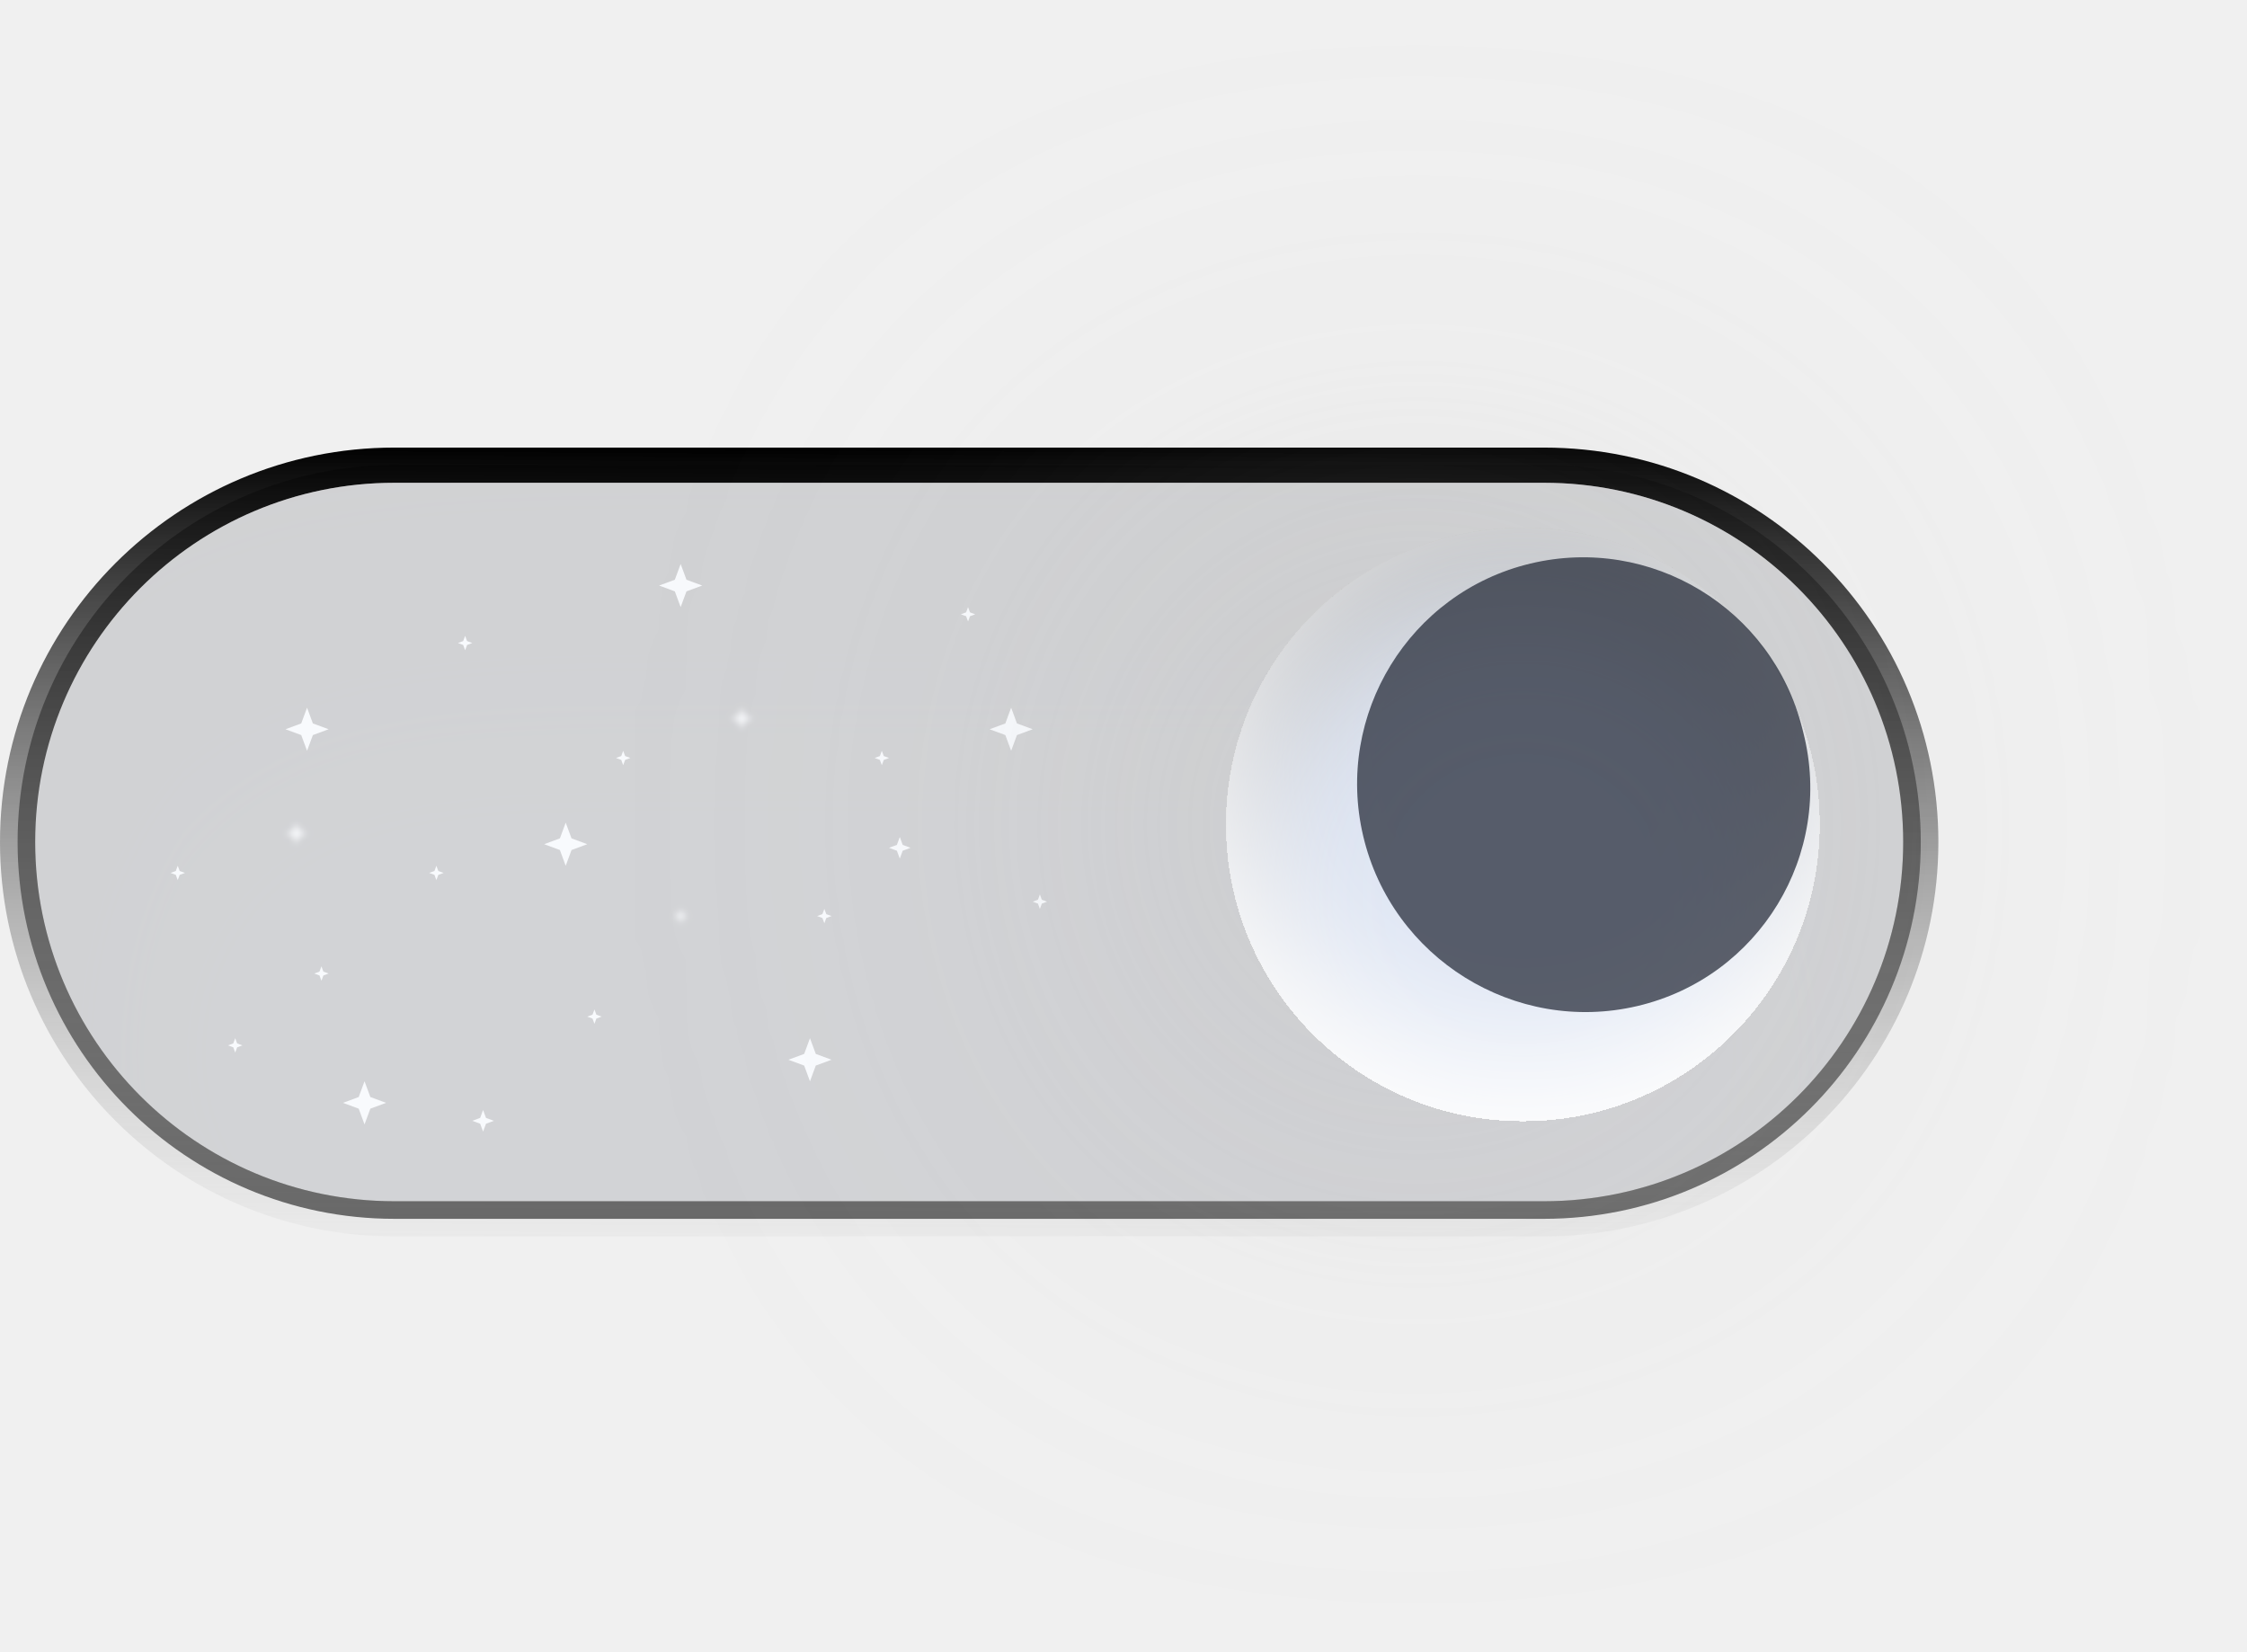
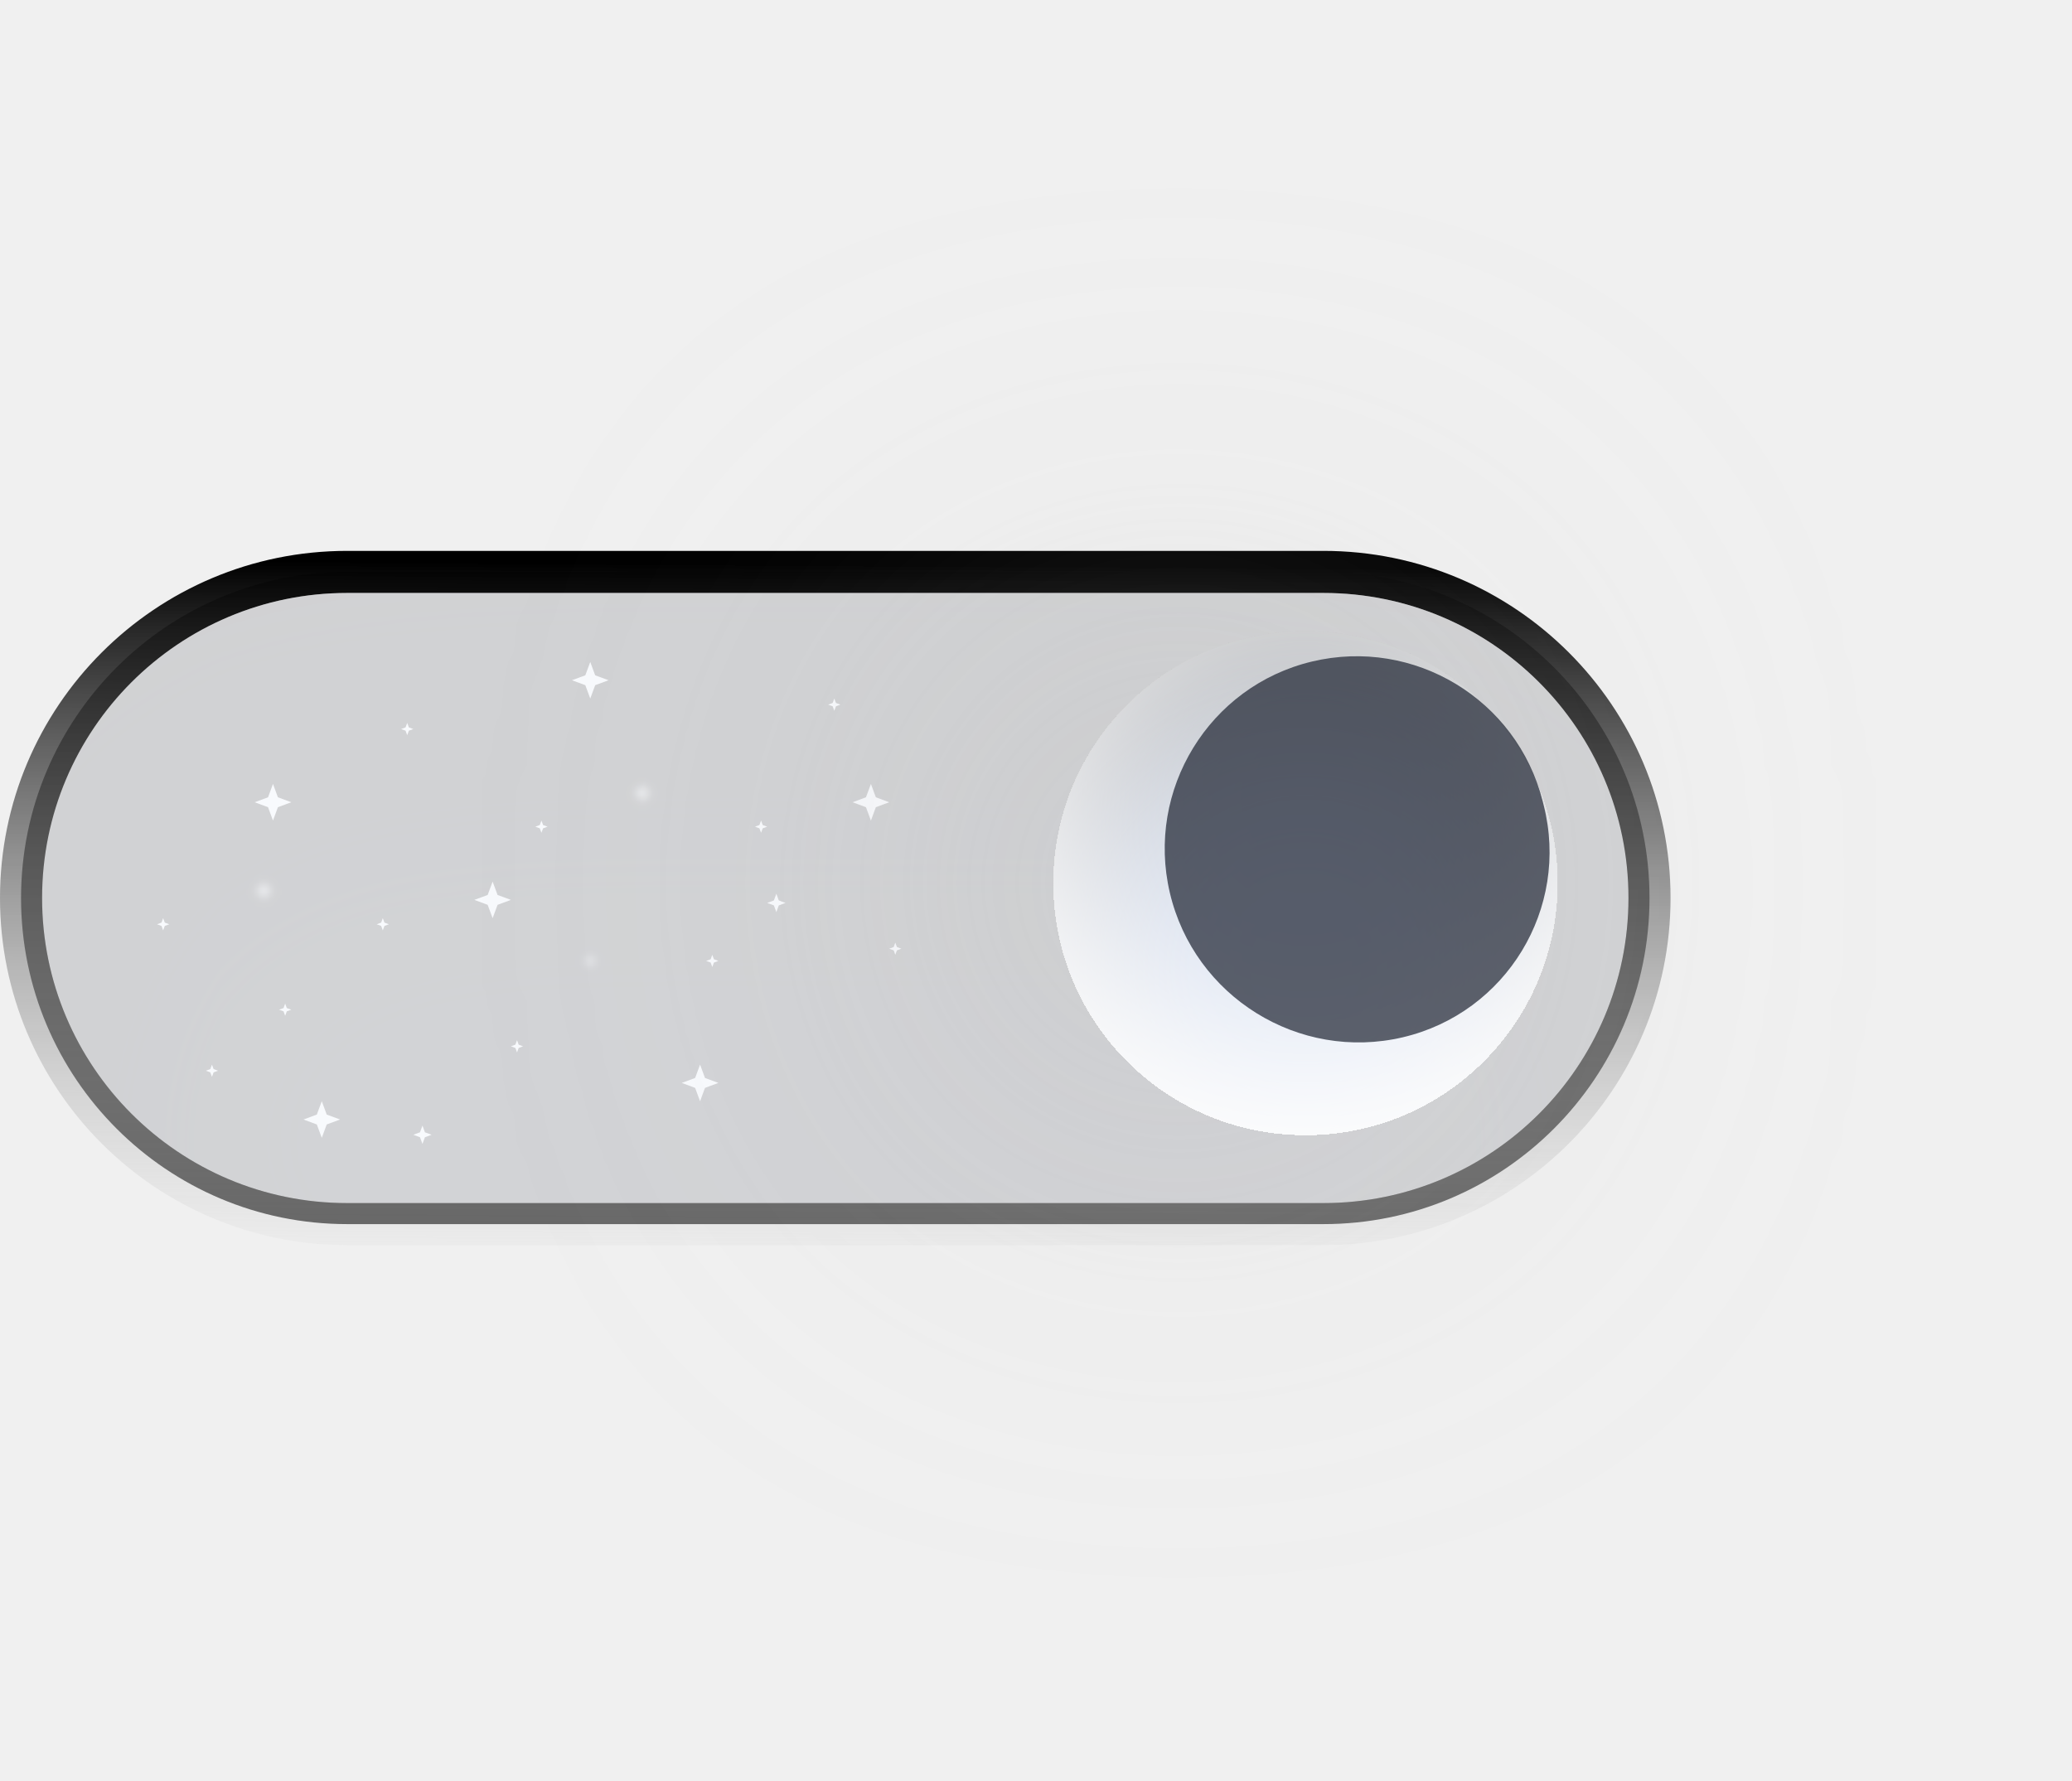
- <svg xmlns="http://www.w3.org/2000/svg" width="83" height="61" viewBox="0 0 83 61" fill="none">
-   <rect x="0.65" y="-0.65" width="70.3" height="27.838" rx="13.919" transform="matrix(-1 0 0 1 71.6 17.833)" fill="#4F4F4F" stroke="url(#paint0_linear_312_3585)" stroke-width="1.3" />
-   <mask id="mask0_312_3585" style="mask-type:alpha" maskUnits="userSpaceOnUse" x="1" y="17" width="70" height="28">
-     <rect width="69" height="26.538" rx="13.269" transform="matrix(-1 0 0 1 70.3 17.833)" fill="black" />
+ <svg xmlns="http://www.w3.org/2000/svg" width="64" height="55" viewBox="0 0 64 55" fill="none">
+   <rect x="0.65" y="-0.65" width="50.3" height="20.146" rx="10.073" transform="matrix(-1 0 0 1 51.6 18.3164)" fill="#4F4F4F" stroke="url(#paint0_linear_382_2959)" stroke-width="1.3" />
+   <mask id="mask0_382_2959" style="mask-type:alpha" maskUnits="userSpaceOnUse" x="1" y="18" width="50" height="20">
+     <rect width="49" height="18.846" rx="9.423" transform="matrix(-1 0 0 1 50.3 18.3164)" fill="black" />
  </mask>
-   <g mask="url(#mask0_312_3585)">
-     <g filter="url(#filter0_i_312_3585)">
-       <rect width="69" height="26.538" rx="13.269" transform="matrix(-1 0 0 1 70.3 17.833)" fill="#1F2533" />
+   <g mask="url(#mask0_382_2959)">
+     <g filter="url(#filter0_i_382_2959)">
+       <rect width="49" height="18.846" rx="9.423" transform="matrix(-1 0 0 1 50.3 18.3164)" fill="#1F2533" />
    </g>
-     <path d="M11.342 26.141L11.557 26.722L12.139 26.937L11.557 27.152L11.342 27.733L11.127 27.152L10.546 26.937L11.127 26.722L11.342 26.141Z" fill="#DEE5F3" />
-     <path d="M20.896 30.387L21.111 30.968L21.692 31.183L21.111 31.398L20.896 31.98L20.681 31.398L20.1 31.183L20.681 30.968L20.896 30.387Z" fill="#DEE5F3" />
-     <path d="M13.465 39.94L13.68 40.522L14.261 40.737L13.68 40.952L13.465 41.533L13.25 40.952L12.669 40.737L13.25 40.522L13.465 39.94Z" fill="#DEE5F3" />
-     <path d="M16.119 31.979L16.191 32.173L16.385 32.244L16.191 32.316L16.119 32.51L16.048 32.316L15.854 32.244L16.048 32.173L16.119 31.979Z" fill="#DEE5F3" />
-     <path d="M11.873 35.695L11.945 35.889L12.139 35.96L11.945 36.032L11.873 36.226L11.802 36.032L11.608 35.96L11.802 35.889L11.873 35.695Z" fill="#DEE5F3" />
-     <path d="M17.844 41.002L17.952 41.293L18.242 41.401L17.952 41.508L17.844 41.799L17.737 41.508L17.446 41.401L17.737 41.293L17.844 41.002Z" fill="#DEE5F3" />
-     <g filter="url(#filter1_f_312_3585)">
-       <path d="M10.944 30.387L11.052 30.678L11.342 30.785L11.052 30.893L10.944 31.183L10.837 30.893L10.546 30.785L10.837 30.678L10.944 30.387Z" fill="#DEE5F3" />
+     <path d="M8.432 24.216L8.584 24.628L8.997 24.781L8.584 24.934L8.432 25.347L8.279 24.934L7.866 24.781L8.279 24.628L8.432 24.216Z" fill="#DEE5F3" />
+     <path d="M15.216 27.232L15.369 27.645L15.781 27.797L15.369 27.95L15.216 28.363L15.063 27.95L14.651 27.797L15.063 27.645L15.216 27.232Z" fill="#DEE5F3" />
+     <path d="M9.939 34.016L10.092 34.429L10.505 34.581L10.092 34.734L9.939 35.147L9.786 34.734L9.374 34.581L9.786 34.429L9.939 34.016Z" fill="#DEE5F3" />
+     <path d="M11.824 28.362L11.875 28.499L12.012 28.55L11.875 28.601L11.824 28.739L11.773 28.601L11.635 28.55L11.773 28.499L11.824 28.362Z" fill="#DEE5F3" />
+     <path d="M8.808 31.001L8.859 31.139L8.997 31.189L8.859 31.24L8.808 31.378L8.758 31.24L8.62 31.189L8.758 31.139L8.808 31.001Z" fill="#DEE5F3" />
+     <path d="M13.049 34.77L13.125 34.976L13.332 35.053L13.125 35.129L13.049 35.335L12.973 35.129L12.766 35.053L12.973 34.976L13.049 34.77Z" fill="#DEE5F3" />
+     <g filter="url(#filter1_f_382_2959)">
+       <path d="M8.149 27.232L8.225 27.438L8.432 27.515L8.225 27.591L8.149 27.797L8.073 27.591L7.866 27.515L8.073 27.438L8.149 27.232Z" fill="#DEE5F3" />
    </g>
-     <path d="M8.688 38.349L8.76 38.542L8.954 38.614L8.76 38.686L8.688 38.879L8.617 38.686L8.423 38.614L8.617 38.542L8.688 38.349Z" fill="#DEE5F3" />
-     <path d="M21.958 37.287L22.029 37.48L22.223 37.552L22.029 37.624L21.958 37.817L21.886 37.624L21.692 37.552L21.886 37.48L21.958 37.287Z" fill="#DEE5F3" />
-     <path d="M17.181 23.487L17.253 23.68L17.446 23.752L17.253 23.824L17.181 24.018L17.109 23.824L16.916 23.752L17.109 23.68L17.181 23.487Z" fill="#DEE5F3" />
-     <path d="M6.565 31.979L6.637 32.173L6.831 32.244L6.637 32.316L6.565 32.51L6.494 32.316L6.3 32.244L6.494 32.173L6.565 31.979Z" fill="#DEE5F3" />
-     <path d="M25.142 20.833L25.357 21.414L25.939 21.629L25.357 21.844L25.142 22.425L24.927 21.844L24.346 21.629L24.927 21.414L25.142 20.833Z" fill="#DEE5F3" />
-     <path d="M37.35 26.141L37.565 26.722L38.146 26.937L37.565 27.152L37.35 27.733L37.135 27.152L36.554 26.937L37.135 26.722L37.35 26.141Z" fill="#DEE5F3" />
-     <path d="M29.919 38.349L30.134 38.93L30.715 39.145L30.134 39.36L29.919 39.941L29.704 39.36L29.123 39.145L29.704 38.93L29.919 38.349Z" fill="#DEE5F3" />
-     <path d="M32.573 27.733L32.645 27.927L32.839 27.998L32.645 28.07L32.573 28.264L32.501 28.07L32.308 27.998L32.501 27.927L32.573 27.733Z" fill="#DEE5F3" />
-     <path d="M30.45 33.572L30.522 33.766L30.715 33.837L30.522 33.909L30.45 34.102L30.378 33.909L30.185 33.837L30.378 33.766L30.45 33.572Z" fill="#DEE5F3" />
-     <path d="M33.237 30.918L33.344 31.209L33.635 31.316L33.344 31.424L33.237 31.714L33.129 31.424L32.839 31.316L33.129 31.209L33.237 30.918Z" fill="#DEE5F3" />
-     <g filter="url(#filter2_f_312_3585)">
-       <path d="M27.398 26.141L27.506 26.431L27.796 26.539L27.506 26.646L27.398 26.937L27.291 26.646L27 26.539L27.291 26.431L27.398 26.141Z" fill="#DEE5F3" />
+     <path d="M6.547 32.886L6.598 33.023L6.735 33.074L6.598 33.125L6.547 33.263L6.496 33.125L6.358 33.074L6.496 33.023L6.547 32.886Z" fill="#DEE5F3" />
+     <path d="M15.97 32.131L16.021 32.269L16.158 32.32L16.021 32.371L15.97 32.508L15.919 32.371L15.781 32.32L15.919 32.269L15.97 32.131Z" fill="#DEE5F3" />
+     <path d="M12.578 22.331L12.629 22.469L12.766 22.52L12.629 22.571L12.578 22.709L12.527 22.571L12.389 22.52L12.527 22.469L12.578 22.331Z" fill="#DEE5F3" />
+     <path d="M5.039 28.362L5.09 28.499L5.228 28.55L5.09 28.601L5.039 28.739L4.988 28.601L4.851 28.55L4.988 28.499L5.039 28.362Z" fill="#DEE5F3" />
+     <path d="M18.232 20.447L18.384 20.86L18.797 21.012L18.384 21.165L18.232 21.578L18.079 21.165L17.666 21.012L18.079 20.86L18.232 20.447Z" fill="#DEE5F3" />
+     <path d="M26.901 24.216L27.053 24.628L27.466 24.781L27.053 24.934L26.901 25.347L26.748 24.934L26.335 24.781L26.748 24.628L26.901 24.216Z" fill="#DEE5F3" />
+     <path d="M21.624 32.886L21.776 33.298L22.189 33.451L21.776 33.604L21.624 34.017L21.471 33.604L21.058 33.451L21.471 33.298L21.624 32.886Z" fill="#DEE5F3" />
+     <path d="M23.508 25.347L23.559 25.485L23.697 25.536L23.559 25.587L23.508 25.724L23.457 25.587L23.32 25.536L23.457 25.485L23.508 25.347Z" fill="#DEE5F3" />
+     <path d="M22.001 29.494L22.052 29.631L22.189 29.682L22.052 29.733L22.001 29.871L21.95 29.733L21.812 29.682L21.95 29.631L22.001 29.494Z" fill="#DEE5F3" />
+     <path d="M23.98 27.608L24.056 27.815L24.262 27.891L24.056 27.967L23.98 28.174L23.903 27.967L23.697 27.891L23.903 27.815L23.98 27.608Z" fill="#DEE5F3" />
+     <g filter="url(#filter2_f_382_2959)">
+       <path d="M19.834 24.216L19.91 24.422L20.116 24.498L19.91 24.575L19.834 24.781L19.757 24.575L19.551 24.498L19.757 24.422L19.834 24.216Z" fill="#DEE5F3" />
    </g>
-     <g filter="url(#filter3_f_312_3585)">
-       <path d="M25.142 33.572L25.214 33.766L25.408 33.837L25.214 33.909L25.142 34.102L25.071 33.909L24.877 33.837L25.071 33.766L25.142 33.572Z" fill="#DEE5F3" />
+     <g filter="url(#filter3_f_382_2959)">
+       <path d="M18.231 29.494L18.282 29.631L18.42 29.682L18.282 29.733L18.231 29.871L18.18 29.733L18.043 29.682L18.18 29.631L18.231 29.494Z" fill="#DEE5F3" />
    </g>
-     <path d="M38.411 33.041L38.483 33.235L38.677 33.306L38.483 33.378L38.411 33.572L38.34 33.378L38.146 33.306L38.34 33.235L38.411 33.041Z" fill="#DEE5F3" />
-     <path d="M35.758 22.425L35.829 22.619L36.023 22.691L35.829 22.762L35.758 22.956L35.686 22.762L35.492 22.691L35.686 22.619L35.758 22.425Z" fill="#DEE5F3" />
-     <path d="M23.019 27.733L23.091 27.927L23.285 27.998L23.091 28.07L23.019 28.264L22.948 28.07L22.754 27.998L22.948 27.927L23.019 27.733Z" fill="#DEE5F3" />
-     <rect opacity="0.8" x="-0.7" y="15.833" width="74" height="31" fill="white" />
+     <path d="M27.654 29.116L27.705 29.254L27.843 29.305L27.705 29.356L27.654 29.493L27.604 29.356L27.466 29.305L27.604 29.254L27.654 29.116Z" fill="#DEE5F3" />
+     <path d="M25.77 21.578L25.821 21.715L25.959 21.766L25.821 21.817L25.77 21.955L25.719 21.817L25.581 21.766L25.719 21.715L25.77 21.578Z" fill="#DEE5F3" />
+     <path d="M16.724 25.347L16.775 25.485L16.912 25.536L16.775 25.587L16.724 25.724L16.673 25.587L16.535 25.536L16.673 25.485L16.724 25.347Z" fill="#DEE5F3" />
+     <rect opacity="0.8" x="-0.12" y="16.896" width="52.551" height="22.015" fill="white" />
  </g>
-   <g filter="url(#filter4_dii_312_3585)">
-     <rect x="45.3" y="19.5" width="21.903" height="21.903" rx="10.952" fill="#DEE5F3" />
+   <g filter="url(#filter4_dii_382_2959)">
+     <rect x="32.546" y="19.5" width="15.555" height="15.555" rx="7.777" fill="#DEE5F3" />
  </g>
-   <path opacity="0.9" d="M56.532 20.816C60.975 19.754 65.446 22.459 66.568 26.887L66.614 27.07C67.75 31.556 64.987 36.103 60.481 37.161C55.96 38.222 51.413 35.393 50.352 30.873C49.301 26.397 52.06 21.886 56.532 20.816Z" fill="#1F2533" fill-opacity="0.79" />
+   <path opacity="0.9" d="M40.523 20.435C43.678 19.68 46.853 21.601 47.65 24.746L47.682 24.875C48.489 28.062 46.527 31.291 43.327 32.042C40.117 32.795 36.887 30.787 36.134 27.576C35.388 24.398 37.347 21.194 40.523 20.435Z" fill="#1F2533" fill-opacity="0.79" />
  <defs>
-     <filter id="filter0_i_312_3585" x="1.3" y="17.833" width="69" height="34.339" filterUnits="userSpaceOnUse" color-interpolation-filters="sRGB">
+     <filter id="filter0_i_382_2959" x="1.3" y="18.316" width="49" height="26.646" filterUnits="userSpaceOnUse" color-interpolation-filters="sRGB">
      <feFlood flood-opacity="0" result="BackgroundImageFix" />
      <feBlend mode="normal" in="SourceGraphic" in2="BackgroundImageFix" result="shape" />
      <feColorMatrix in="SourceAlpha" type="matrix" values="0 0 0 0 0 0 0 0 0 0 0 0 0 0 0 0 0 0 127 0" result="hardAlpha" />
      <feOffset dy="7.8" />
      <feGaussianBlur stdDeviation="5.85" />
      <feComposite in2="hardAlpha" operator="arithmetic" k2="-1" k3="1" />
      <feColorMatrix type="matrix" values="0 0 0 0 0.09 0 0 0 0 0.106 0 0 0 0 0.142 0 0 0 1 0" />
-       <feBlend mode="normal" in2="shape" result="effect1_innerShadow_312_3585" />
+       <feBlend mode="normal" in2="shape" result="effect1_innerShadow_382_2959" />
    </filter>
-     <filter id="filter1_f_312_3585" x="10.286" y="30.127" width="1.316" height="1.316" filterUnits="userSpaceOnUse" color-interpolation-filters="sRGB">
+     <filter id="filter1_f_382_2959" x="7.606" y="26.972" width="1.085" height="1.085" filterUnits="userSpaceOnUse" color-interpolation-filters="sRGB">
      <feFlood flood-opacity="0" result="BackgroundImageFix" />
      <feBlend mode="normal" in="SourceGraphic" in2="BackgroundImageFix" result="shape" />
-       <feGaussianBlur stdDeviation="0.13" result="effect1_foregroundBlur_312_3585" />
+       <feGaussianBlur stdDeviation="0.13" result="effect1_foregroundBlur_382_2959" />
    </filter>
-     <filter id="filter2_f_312_3585" x="26.74" y="25.881" width="1.316" height="1.316" filterUnits="userSpaceOnUse" color-interpolation-filters="sRGB">
+     <filter id="filter2_f_382_2959" x="19.291" y="23.956" width="1.085" height="1.085" filterUnits="userSpaceOnUse" color-interpolation-filters="sRGB">
      <feFlood flood-opacity="0" result="BackgroundImageFix" />
      <feBlend mode="normal" in="SourceGraphic" in2="BackgroundImageFix" result="shape" />
-       <feGaussianBlur stdDeviation="0.13" result="effect1_foregroundBlur_312_3585" />
+       <feGaussianBlur stdDeviation="0.13" result="effect1_foregroundBlur_382_2959" />
    </filter>
-     <filter id="filter3_f_312_3585" x="24.617" y="33.312" width="1.051" height="1.051" filterUnits="userSpaceOnUse" color-interpolation-filters="sRGB">
+     <filter id="filter3_f_382_2959" x="17.783" y="29.234" width="0.897" height="0.897" filterUnits="userSpaceOnUse" color-interpolation-filters="sRGB">
      <feFlood flood-opacity="0" result="BackgroundImageFix" />
      <feBlend mode="normal" in="SourceGraphic" in2="BackgroundImageFix" result="shape" />
-       <feGaussianBlur stdDeviation="0.13" result="effect1_foregroundBlur_312_3585" />
+       <feGaussianBlur stdDeviation="0.13" result="effect1_foregroundBlur_382_2959" />
    </filter>
-     <filter id="filter4_dii_312_3585" x="21.9" y="-1.90735e-06" width="60.903" height="60.903" filterUnits="userSpaceOnUse" color-interpolation-filters="sRGB">
+     <filter id="filter4_dii_382_2959" x="9.146" y="-1.90735e-06" width="54.555" height="54.555" filterUnits="userSpaceOnUse" color-interpolation-filters="sRGB">
      <feFlood flood-opacity="0" result="BackgroundImageFix" />
      <feColorMatrix in="SourceAlpha" type="matrix" values="0 0 0 0 0 0 0 0 0 0 0 0 0 0 0 0 0 0 127 0" result="hardAlpha" />
      <feOffset dx="-3.9" />
      <feGaussianBlur stdDeviation="9.75" />
      <feColorMatrix type="matrix" values="0 0 0 0 0.717 0 0 0 0 0.717 0 0 0 0 0.717 0 0 0 0.31 0" />
-       <feBlend mode="normal" in2="BackgroundImageFix" result="effect1_dropShadow_312_3585" />
-       <feBlend mode="normal" in="SourceGraphic" in2="effect1_dropShadow_312_3585" result="shape" />
+       <feBlend mode="normal" in2="BackgroundImageFix" result="effect1_dropShadow_382_2959" />
+       <feBlend mode="normal" in="SourceGraphic" in2="effect1_dropShadow_382_2959" result="shape" />
      <feColorMatrix in="SourceAlpha" type="matrix" values="0 0 0 0 0 0 0 0 0 0 0 0 0 0 0 0 0 0 127 0" result="hardAlpha" />
      <feOffset dy="2.6" />
      <feGaussianBlur stdDeviation="2.6" />
      <feComposite in2="hardAlpha" operator="arithmetic" k2="-1" k3="1" />
      <feColorMatrix type="matrix" values="0 0 0 0 0.748 0 0 0 0 0.75 0 0 0 0 0.754 0 0 0 1 0" />
-       <feBlend mode="normal" in2="shape" result="effect2_innerShadow_312_3585" />
+       <feBlend mode="normal" in2="shape" result="effect2_innerShadow_382_2959" />
      <feColorMatrix in="SourceAlpha" type="matrix" values="0 0 0 0 0 0 0 0 0 0 0 0 0 0 0 0 0 0 127 0" result="hardAlpha" />
      <feOffset dy="-2.6" />
      <feGaussianBlur stdDeviation="2.6" />
      <feComposite in2="hardAlpha" operator="arithmetic" k2="-1" k3="1" />
      <feColorMatrix type="matrix" values="0 0 0 0 1 0 0 0 0 1 0 0 0 0 1 0 0 0 1 0" />
-       <feBlend mode="normal" in2="effect2_innerShadow_312_3585" result="effect3_innerShadow_312_3585" />
+       <feBlend mode="normal" in2="effect2_innerShadow_382_2959" result="effect3_innerShadow_382_2959" />
    </filter>
-     <linearGradient id="paint0_linear_312_3585" x1="35.296" y1="-6.369" x2="35.562" y2="34.765" gradientUnits="userSpaceOnUse">
+     <linearGradient id="paint0_linear_382_2959" x1="25.065" y1="-4.523" x2="25.254" y2="24.689" gradientUnits="userSpaceOnUse">
      <stop offset="0.125" />
      <stop offset="1" stop-color="white" stop-opacity="0" />
    </linearGradient>
  </defs>
</svg>
